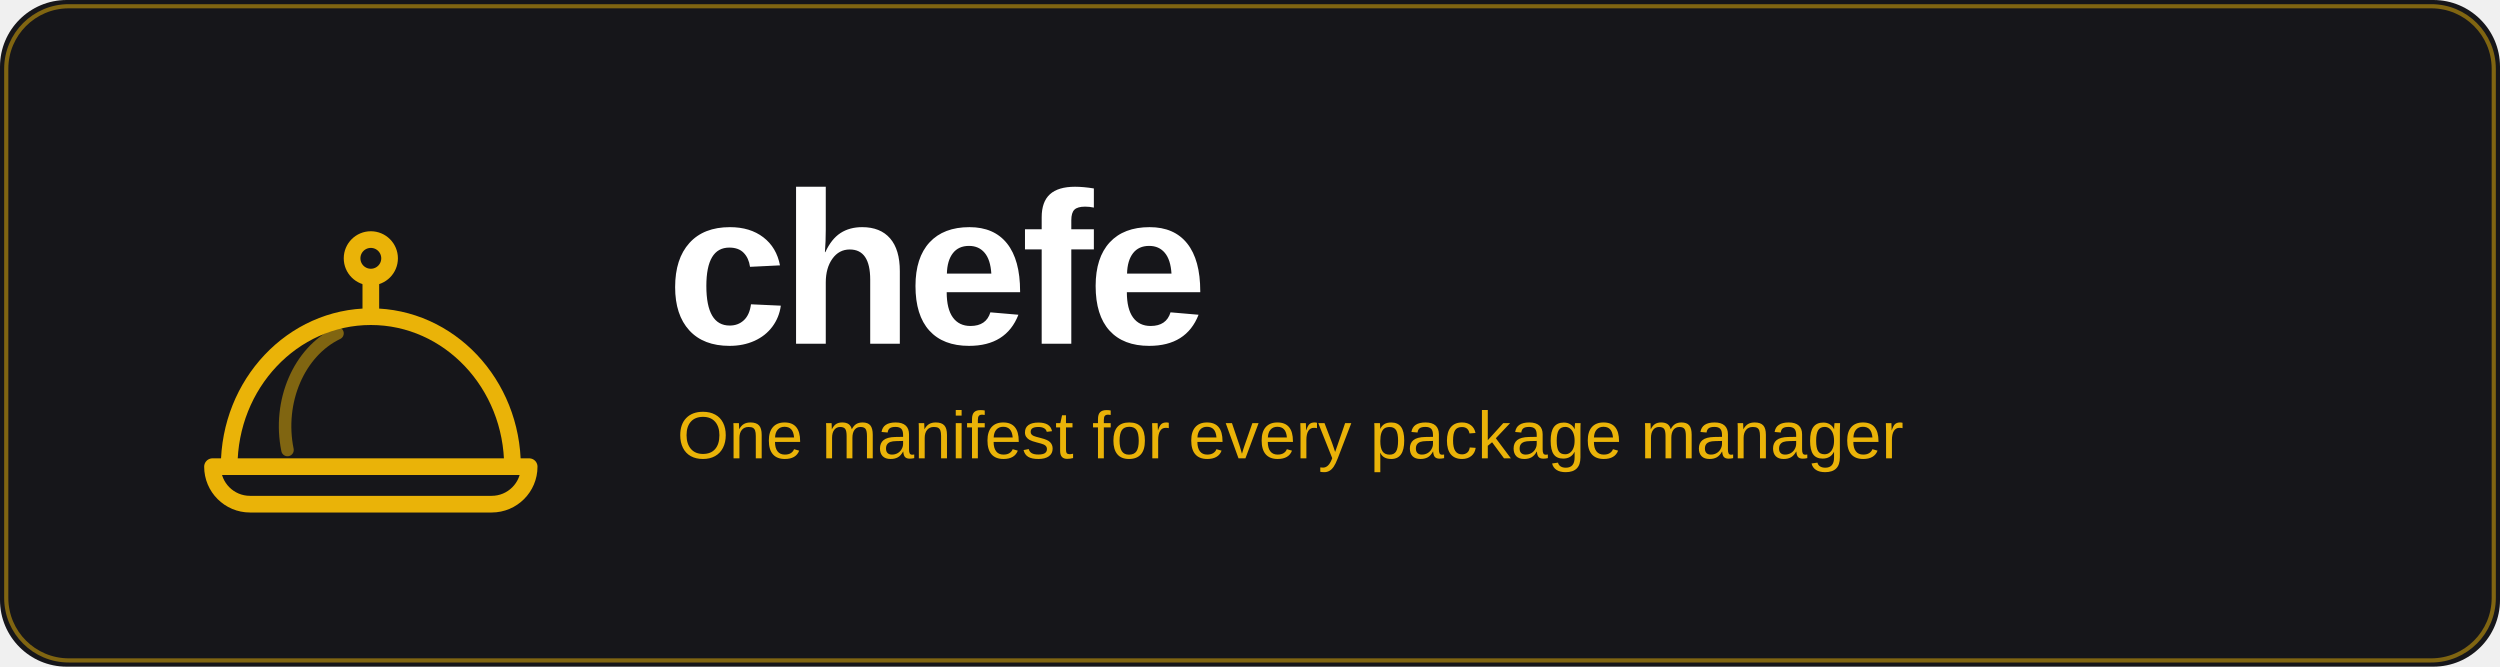
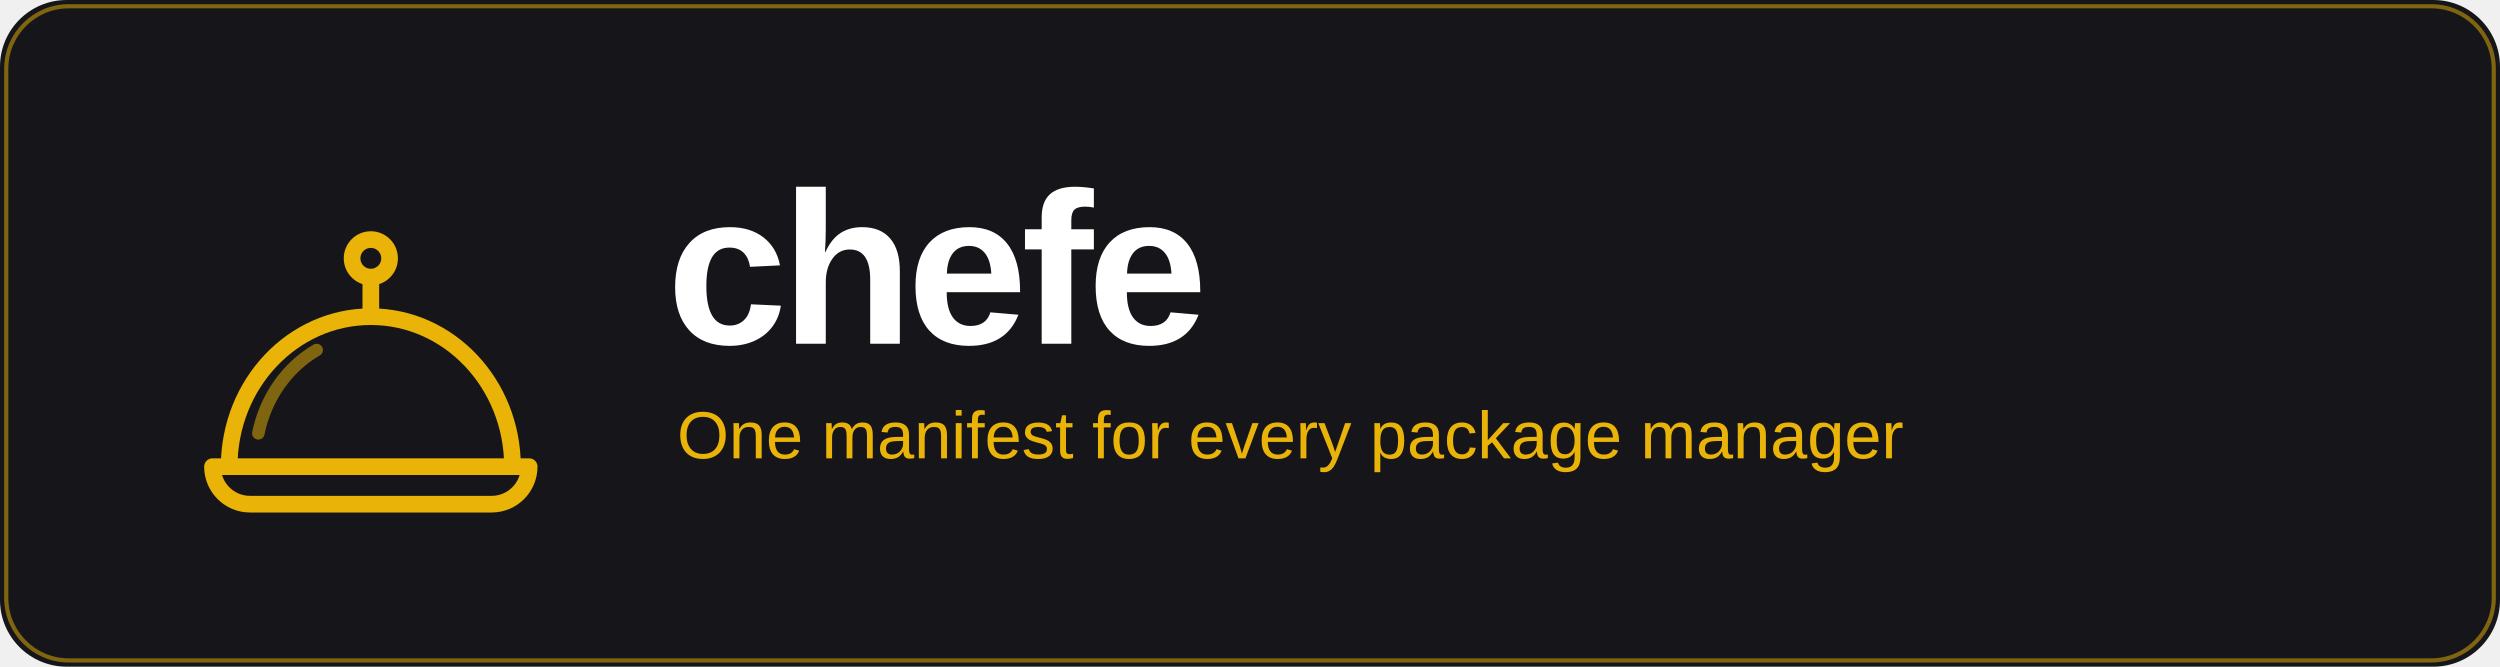
<svg xmlns="http://www.w3.org/2000/svg" viewBox="0 0 1200 320" fill="none">
  <rect width="1200" height="320" rx="32" fill="#16161a" />
  <rect x="3" y="3" width="1194" height="314" rx="30" fill="none" stroke="#eab308" stroke-width="2" opacity="0.5" />
  <g transform="translate(58 64) scale(2)" stroke="#eab308" stroke-linecap="round" stroke-linejoin="round" fill="none" stroke-width="4">
    <circle cx="60" cy="30" r="4.5" />
    <path d="M60 36 v6" />
    <path d="M26 80 a34 36 0 0 1 68 0" />
-     <path d="M40 76 a20 24 0 0 1 12 -28" stroke-width="3" opacity="0.5" />
+     <path d="M33 72 a28 30 0 0 1 14 -20" stroke-width="3" opacity="0.5" />
    <path d="M22 80 h76 a9 9 0 0 1 -9 9 H31 a9 9 0 0 1 -9 -9 Z" />
  </g>
  <text x="320" y="165" font-family="'Space Grotesk','Helvetica Neue',Arial,sans-serif" font-weight="700" font-size="104" letter-spacing="-3" fill="#ffffff">chefe</text>
  <text x="325" y="220" font-family="'Space Grotesk','Helvetica Neue',Arial,sans-serif" font-weight="500" font-size="32" fill="#eab308">One manifest for every package manager</text>
</svg>
